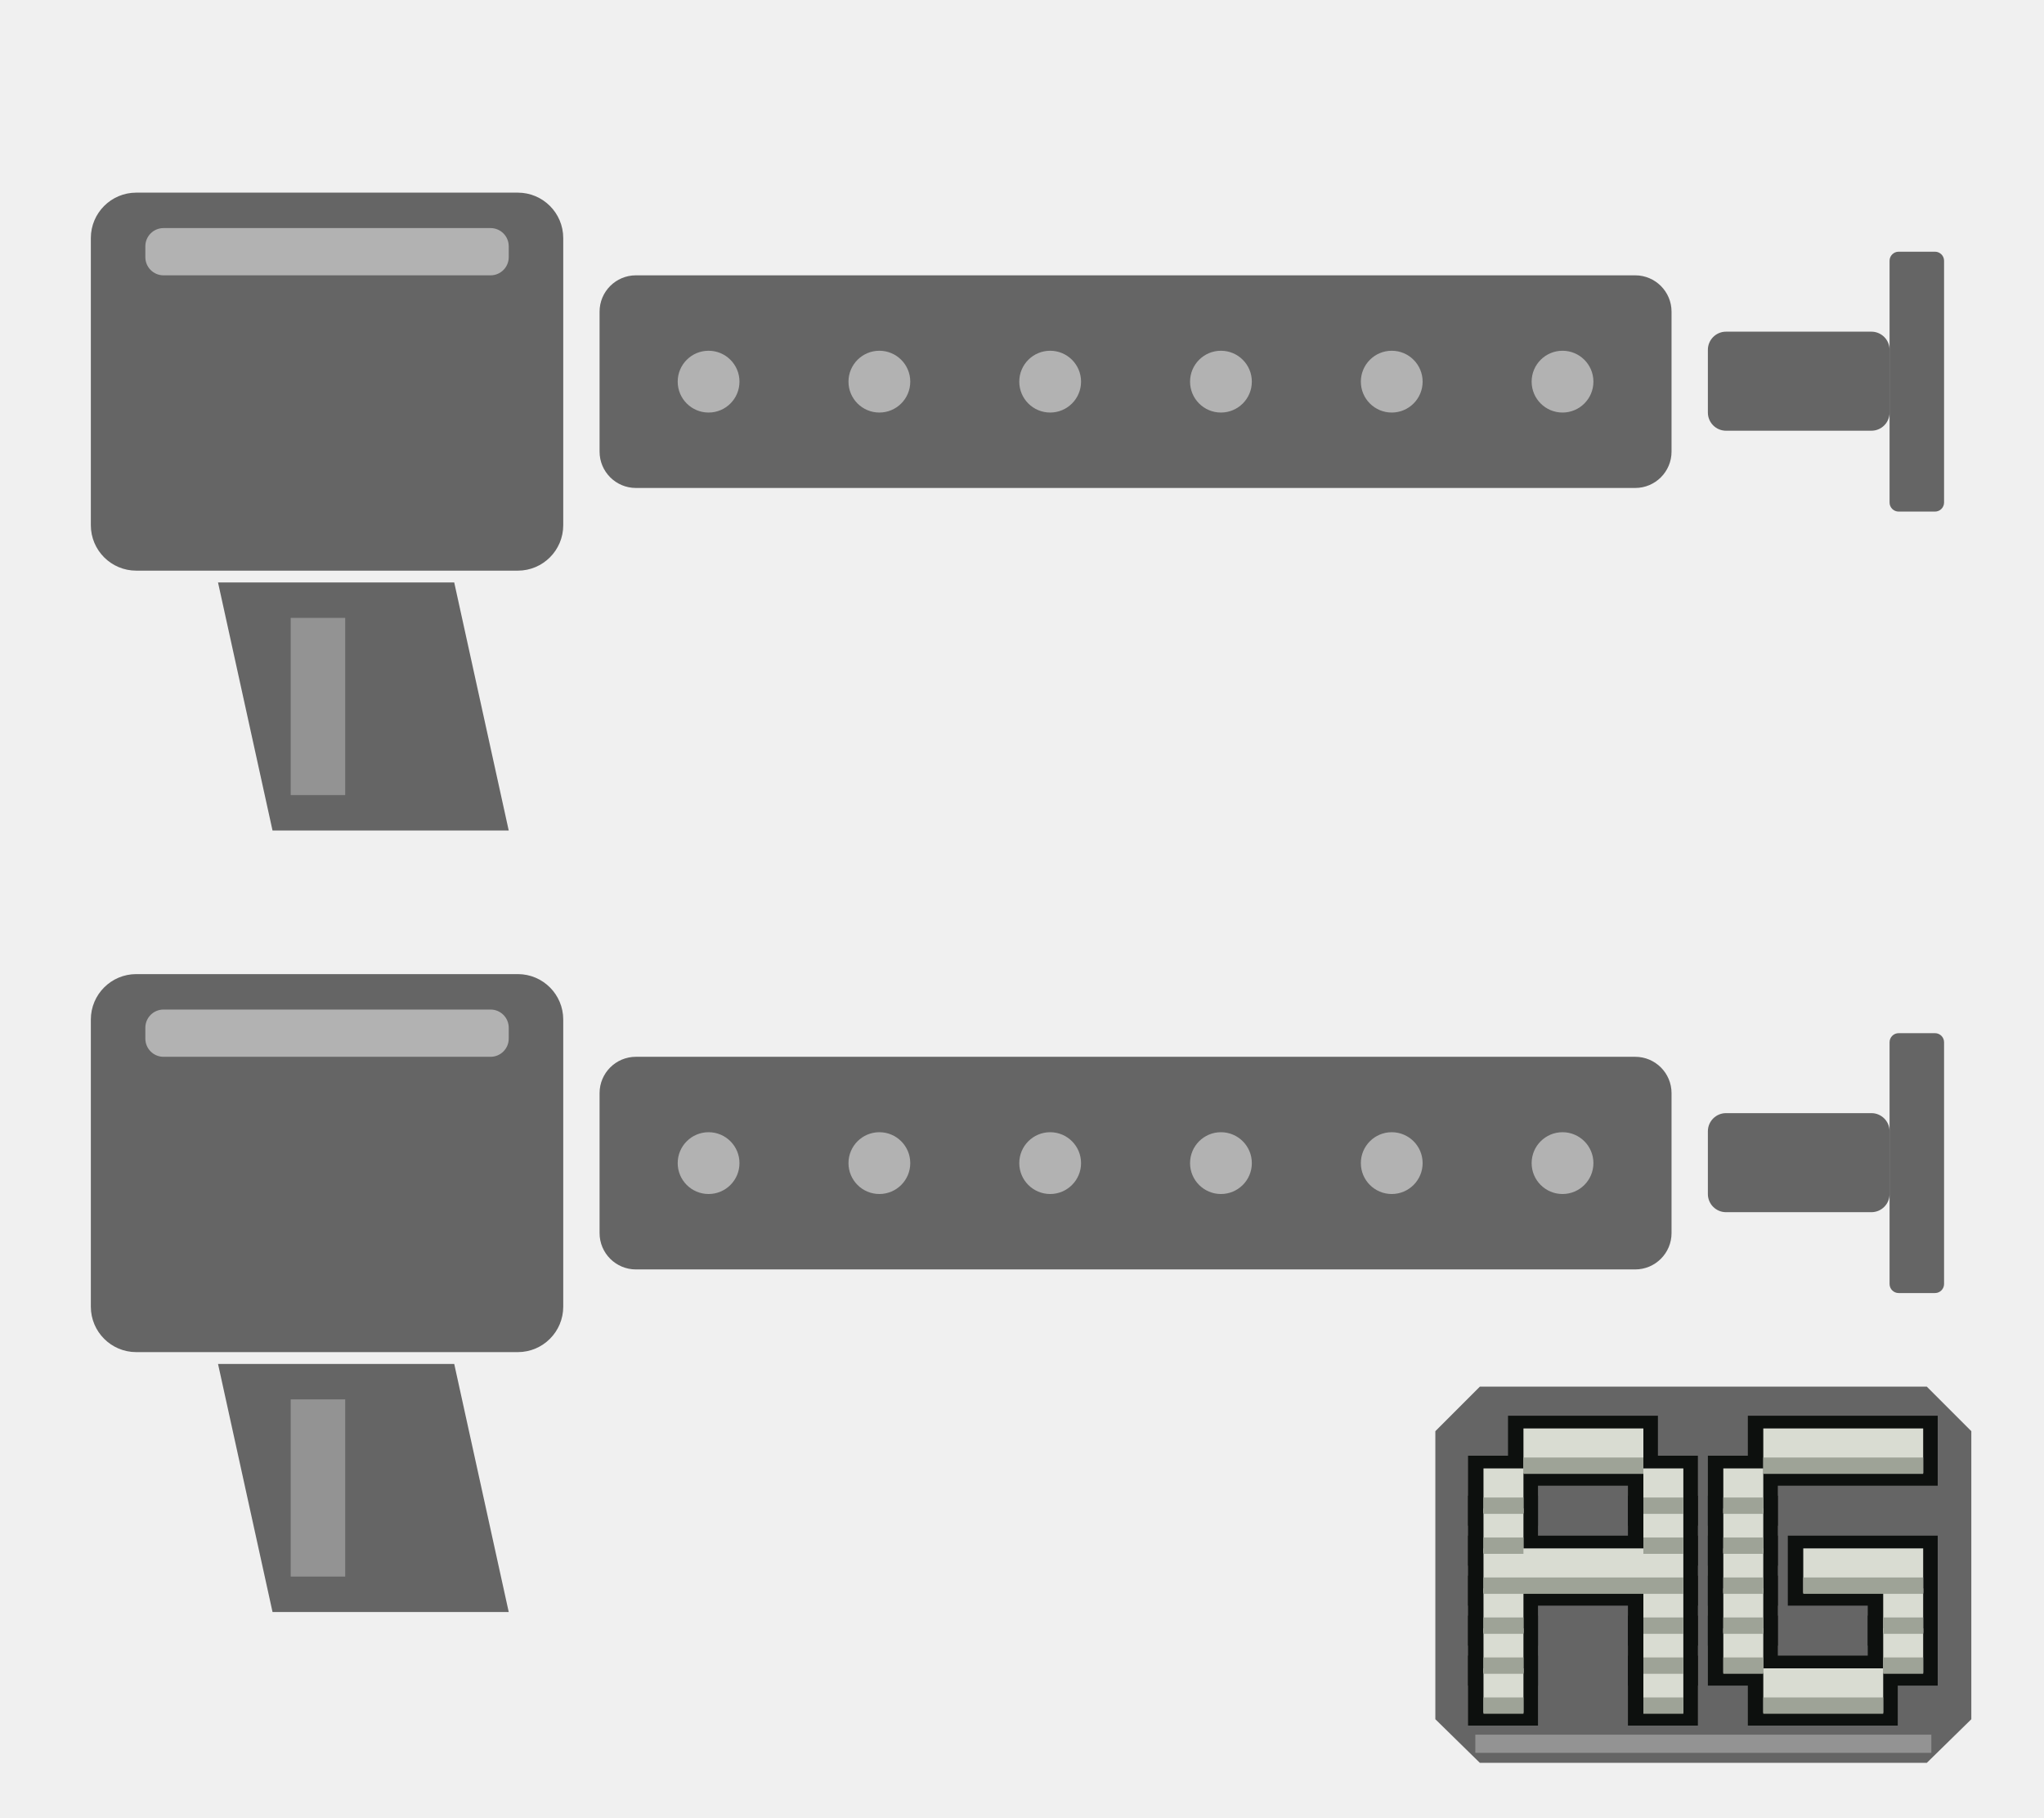
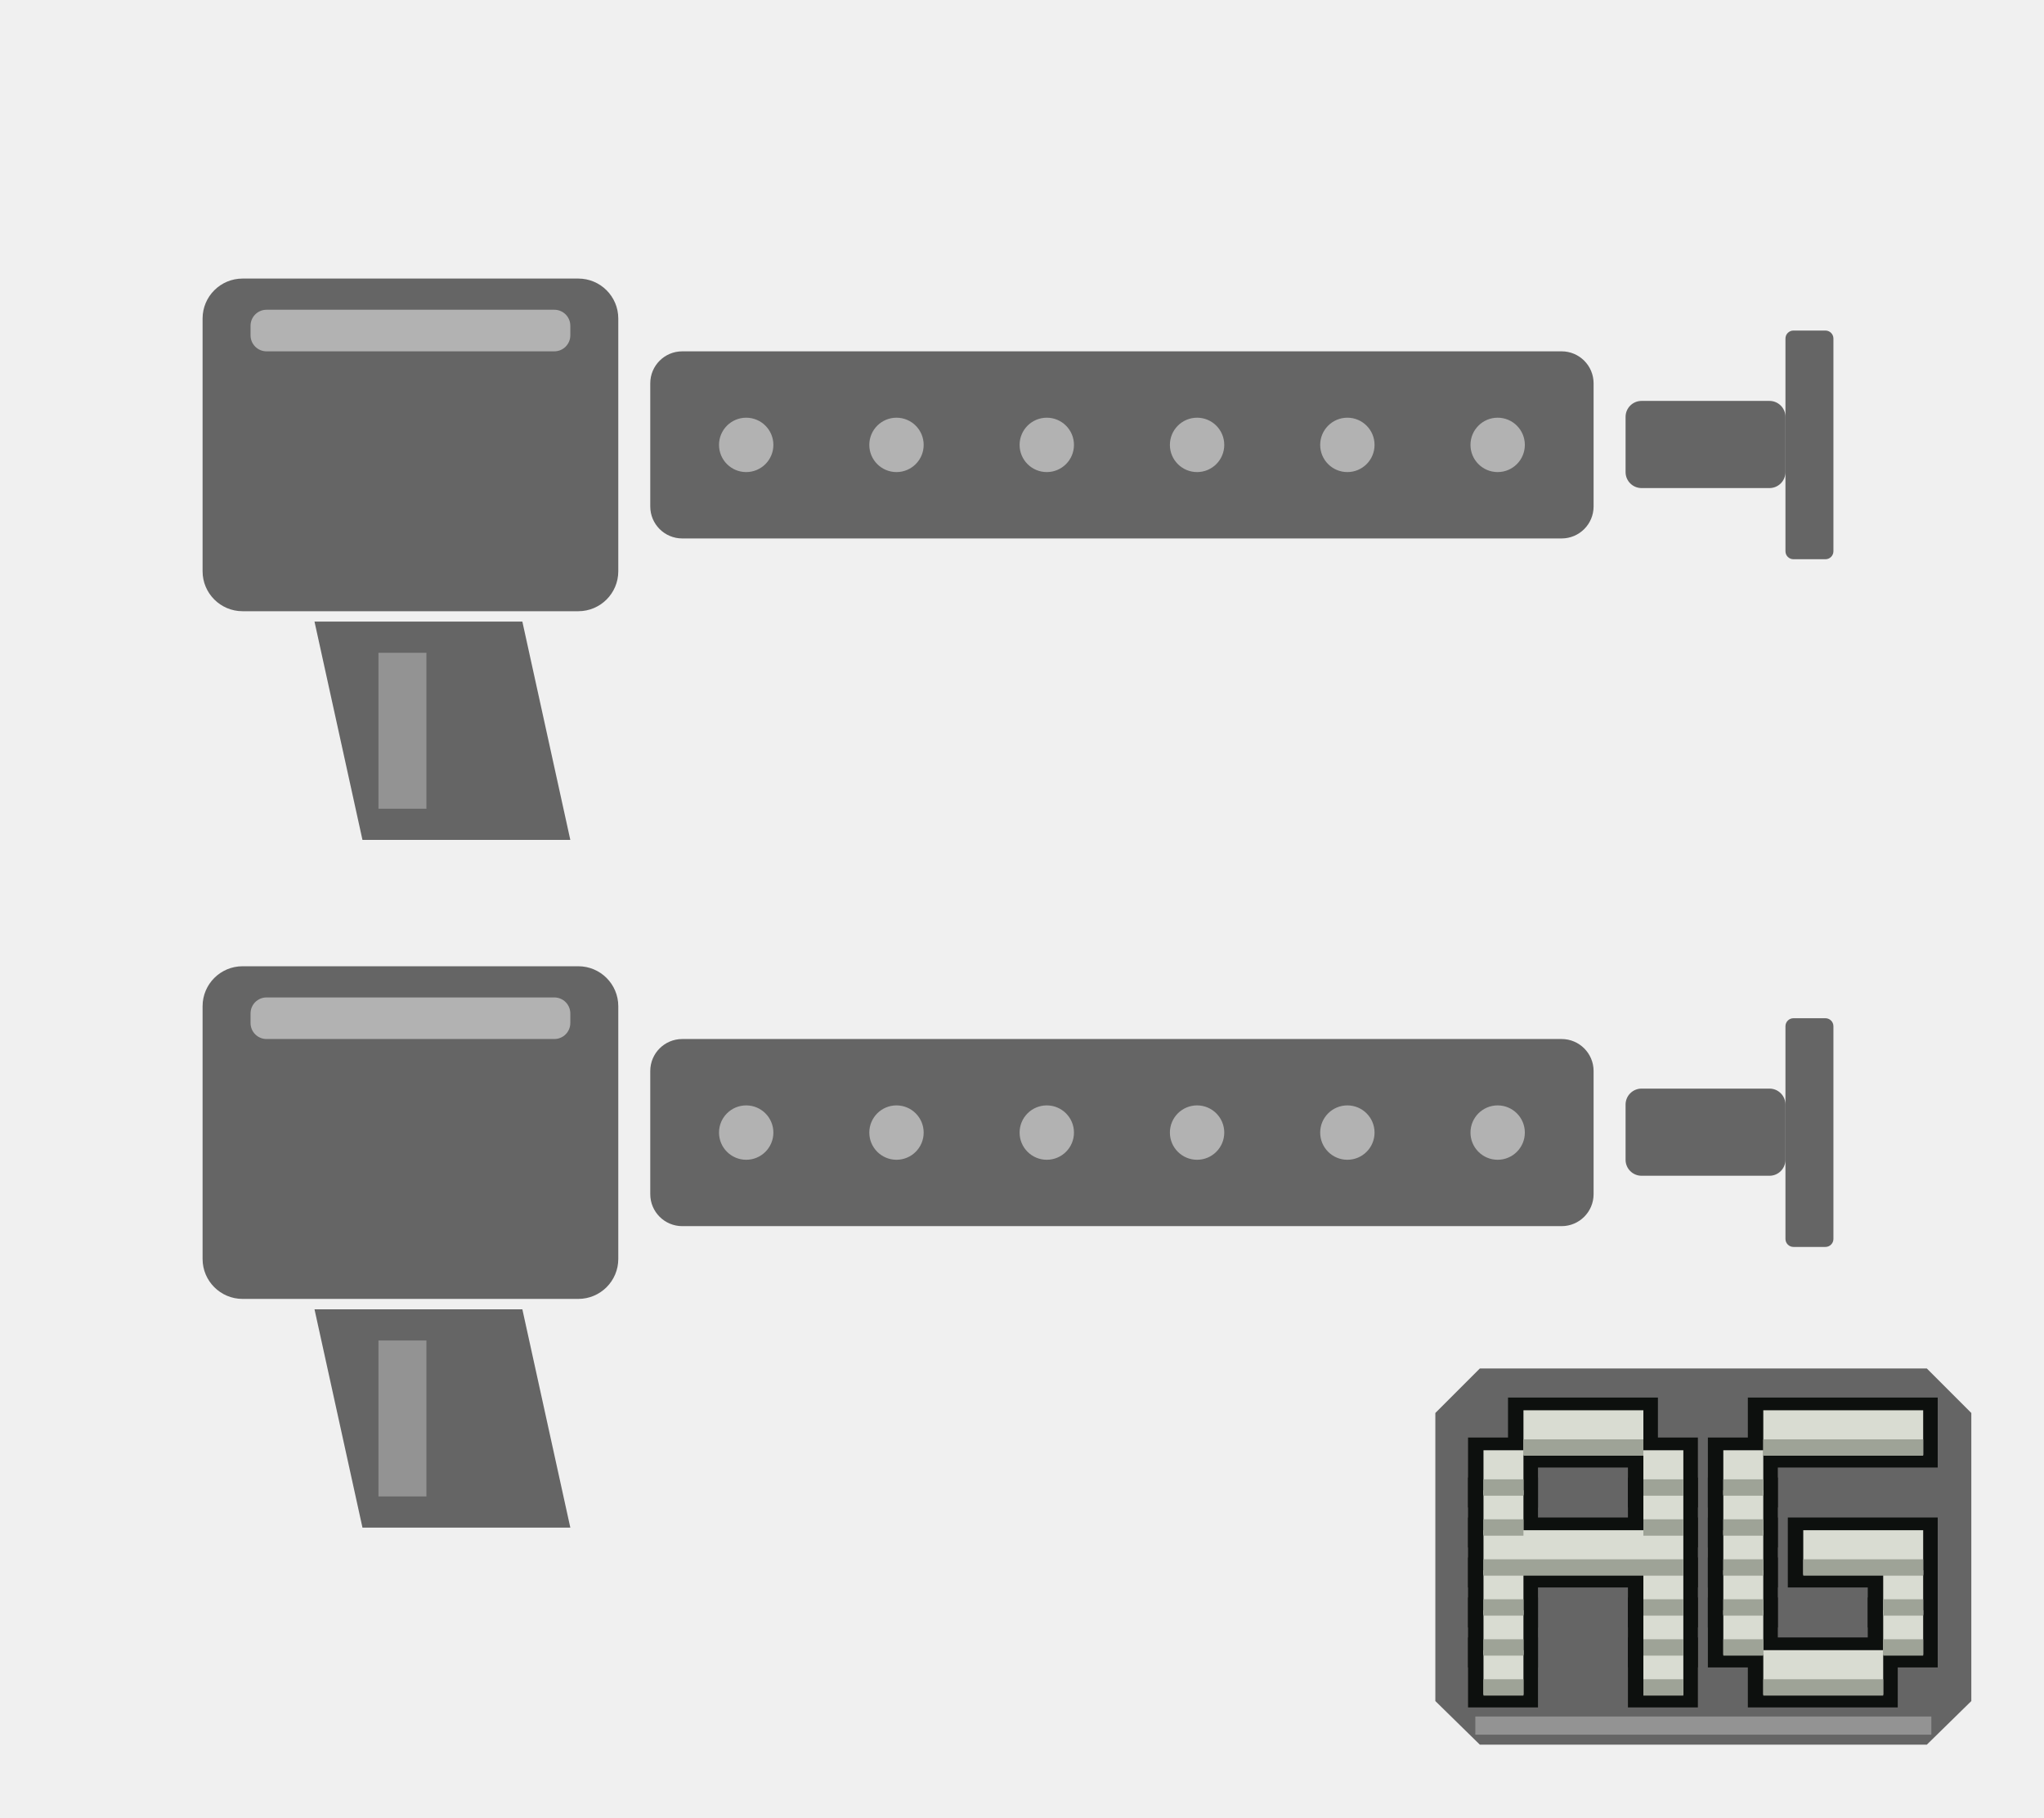
<svg xmlns="http://www.w3.org/2000/svg" viewBox="0 0 225 200">
-   <rect x="10" y="21.2" width="52" height="41.6" rx="5" fill="#000000" fill-opacity="0.58" />
-   <rect x="16" y="25.1" width="40" height="5.2" rx="2" fill="#ffffff" fill-opacity="0.5" />
-   <rect x="66" y="30.3" width="118" height="23.4" rx="4" fill="#000000" fill-opacity="0.58" />
-   <ellipse cx="78" cy="42" rx="3.4" ry="3.4" fill="#ffffff" fill-opacity="0.5" />
-   <ellipse cx="96.8" cy="42" rx="3.4" ry="3.4" fill="#ffffff" fill-opacity="0.5" />
-   <ellipse cx="115.6" cy="42" rx="3.4" ry="3.4" fill="#ffffff" fill-opacity="0.5" />
-   <ellipse cx="134.4" cy="42" rx="3.4" ry="3.4" fill="#ffffff" fill-opacity="0.5" />
-   <ellipse cx="153.2" cy="42" rx="3.4" ry="3.4" fill="#ffffff" fill-opacity="0.5" />
-   <ellipse cx="172" cy="42" rx="3.4" ry="3.4" fill="#ffffff" fill-opacity="0.5" />
-   <rect x="188" y="36.5" width="20" height="10.9" rx="2" fill="#000000" fill-opacity="0.58" />
-   <rect x="208" y="27.7" width="6" height="28.6" rx="1" fill="#000000" fill-opacity="0.58" />
-   <polygon points="24,64.1 50,64.1 56,91.4 30,91.4" fill="#000000" fill-opacity="0.58" />
-   <rect x="32" y="68" width="6" height="19.5" fill="#ffffff" fill-opacity="0.3" />
-   <rect x="10" y="107.2" width="52" height="41.6" rx="5" fill="#000000" fill-opacity="0.58" />
-   <rect x="16" y="111.1" width="40" height="5.2" rx="2" fill="#ffffff" fill-opacity="0.5" />
-   <rect x="66" y="116.3" width="118" height="23.4" rx="4" fill="#000000" fill-opacity="0.58" />
-   <ellipse cx="78" cy="128" rx="3.4" ry="3.4" fill="#ffffff" fill-opacity="0.5" />
-   <ellipse cx="96.8" cy="128" rx="3.4" ry="3.4" fill="#ffffff" fill-opacity="0.5" />
-   <ellipse cx="115.6" cy="128" rx="3.4" ry="3.4" fill="#ffffff" fill-opacity="0.5" />
-   <ellipse cx="134.4" cy="128" rx="3.4" ry="3.4" fill="#ffffff" fill-opacity="0.5" />
-   <ellipse cx="153.2" cy="128" rx="3.4" ry="3.4" fill="#ffffff" fill-opacity="0.5" />
-   <ellipse cx="172" cy="128" rx="3.4" ry="3.4" fill="#ffffff" fill-opacity="0.5" />
-   <rect x="188" y="122.5" width="20" height="10.9" rx="2" fill="#000000" fill-opacity="0.58" />
-   <rect x="208" y="113.7" width="6" height="28.6" rx="1" fill="#000000" fill-opacity="0.58" />
-   <polygon points="24,150.1 50,150.1 56,177.4 30,177.4" fill="#000000" fill-opacity="0.58" />
-   <rect x="32" y="154" width="6" height="19.5" fill="#ffffff" fill-opacity="0.3" />
-   <polygon points="162.9,152.6 212.1,152.6 217,157.5 217,189.2 212.1,194 162.9,194 158,189.2 158,157.5" fill="#000000" fill-opacity="0.58" />
-   <rect x="162.4" y="190.9" width="50.2" height="2" fill="#ffffff" fill-opacity="0.3" />
-   <rect x="166" y="155.8" width="16.5" height="7.7" fill="#0d100e" />
-   <rect x="161.6" y="160.2" width="7.7" height="7.7" fill="#0d100e" />
-   <rect x="179.2" y="160.2" width="7.7" height="7.7" fill="#0d100e" />
-   <rect x="161.6" y="164.6" width="7.7" height="7.7" fill="#0d100e" />
-   <rect x="179.2" y="164.6" width="7.7" height="7.7" fill="#0d100e" />
-   <rect x="161.6" y="169" width="25.3" height="7.7" fill="#0d100e" />
-   <rect x="161.6" y="173.4" width="7.7" height="7.7" fill="#0d100e" />
-   <rect x="179.2" y="173.4" width="7.7" height="7.7" fill="#0d100e" />
-   <rect x="161.6" y="177.8" width="7.7" height="7.7" fill="#0d100e" />
-   <rect x="179.2" y="177.8" width="7.7" height="7.7" fill="#0d100e" />
-   <rect x="161.6" y="182.2" width="7.7" height="7.7" fill="#0d100e" />
-   <rect x="179.2" y="182.2" width="7.7" height="7.7" fill="#0d100e" />
-   <rect x="192.4" y="155.8" width="20.9" height="7.7" fill="#0d100e" />
-   <rect x="188" y="160.2" width="7.7" height="7.7" fill="#0d100e" />
-   <rect x="188" y="164.6" width="7.7" height="7.7" fill="#0d100e" />
-   <rect x="188" y="169" width="7.7" height="7.7" fill="#0d100e" />
-   <rect x="196.8" y="169" width="16.5" height="7.7" fill="#0d100e" />
-   <rect x="188" y="173.4" width="7.7" height="7.7" fill="#0d100e" />
-   <rect x="205.6" y="173.4" width="7.7" height="7.7" fill="#0d100e" />
-   <rect x="188" y="177.8" width="7.7" height="7.7" fill="#0d100e" />
-   <rect x="205.6" y="177.8" width="7.7" height="7.7" fill="#0d100e" />
-   <rect x="192.4" y="182.2" width="16.5" height="7.7" fill="#0d100e" />
-   <rect x="167.7" y="157.2" width="13.2" height="4.9" fill="#d9dcd2" />
-   <rect x="163.3" y="161.6" width="4.4" height="4.9" fill="#d9dcd2" />
-   <rect x="180.9" y="161.6" width="4.4" height="4.9" fill="#d9dcd2" />
-   <rect x="163.3" y="166" width="4.4" height="4.9" fill="#d9dcd2" />
-   <rect x="180.9" y="166" width="4.4" height="4.9" fill="#d9dcd2" />
-   <rect x="163.3" y="170.4" width="22" height="4.9" fill="#d9dcd2" />
-   <rect x="163.3" y="174.8" width="4.4" height="4.9" fill="#d9dcd2" />
-   <rect x="180.9" y="174.8" width="4.4" height="4.9" fill="#d9dcd2" />
-   <rect x="163.3" y="179.2" width="4.4" height="4.9" fill="#d9dcd2" />
-   <rect x="180.9" y="179.2" width="4.4" height="4.9" fill="#d9dcd2" />
-   <rect x="163.3" y="183.6" width="4.4" height="4.9" fill="#d9dcd2" />
-   <rect x="180.9" y="183.6" width="4.4" height="4.9" fill="#d9dcd2" />
-   <rect x="194.1" y="157.2" width="17.6" height="4.9" fill="#d9dcd2" />
-   <rect x="189.7" y="161.6" width="4.4" height="4.9" fill="#d9dcd2" />
-   <rect x="189.7" y="166" width="4.4" height="4.9" fill="#d9dcd2" />
-   <rect x="189.7" y="170.4" width="4.4" height="4.9" fill="#d9dcd2" />
-   <rect x="198.5" y="170.4" width="13.2" height="4.9" fill="#d9dcd2" />
-   <rect x="189.7" y="174.8" width="4.4" height="4.9" fill="#d9dcd2" />
-   <rect x="207.3" y="174.8" width="4.4" height="4.9" fill="#d9dcd2" />
-   <rect x="189.7" y="179.2" width="4.4" height="4.9" fill="#d9dcd2" />
-   <rect x="207.3" y="179.2" width="4.4" height="4.9" fill="#d9dcd2" />
-   <rect x="194.1" y="183.6" width="13.2" height="4.9" fill="#d9dcd2" />
-   <rect x="167.7" y="160.4" width="13.2" height="1.8" fill="#9ea397" />
-   <rect x="163.3" y="164.8" width="4.4" height="1.8" fill="#9ea397" />
-   <rect x="180.9" y="164.8" width="4.4" height="1.8" fill="#9ea397" />
-   <rect x="163.3" y="169.2" width="4.4" height="1.8" fill="#9ea397" />
-   <rect x="180.9" y="169.2" width="4.4" height="1.8" fill="#9ea397" />
-   <rect x="163.3" y="173.6" width="22" height="1.8" fill="#9ea397" />
-   <rect x="163.3" y="178" width="4.4" height="1.8" fill="#9ea397" />
-   <rect x="180.9" y="178" width="4.4" height="1.8" fill="#9ea397" />
-   <rect x="163.3" y="182.4" width="4.4" height="1.8" fill="#9ea397" />
-   <rect x="180.9" y="182.4" width="4.4" height="1.8" fill="#9ea397" />
-   <rect x="163.3" y="186.8" width="4.4" height="1.8" fill="#9ea397" />
-   <rect x="180.9" y="186.8" width="4.4" height="1.8" fill="#9ea397" />
-   <rect x="194.1" y="160.4" width="17.6" height="1.8" fill="#9ea397" />
-   <rect x="189.7" y="164.8" width="4.4" height="1.8" fill="#9ea397" />
-   <rect x="189.7" y="169.2" width="4.4" height="1.8" fill="#9ea397" />
-   <rect x="189.7" y="173.6" width="4.4" height="1.8" fill="#9ea397" />
-   <rect x="198.5" y="173.6" width="13.2" height="1.8" fill="#9ea397" />
-   <rect x="189.7" y="178" width="4.4" height="1.8" fill="#9ea397" />
-   <rect x="207.3" y="178" width="4.4" height="1.8" fill="#9ea397" />
-   <rect x="189.7" y="182.4" width="4.4" height="1.8" fill="#9ea397" />
-   <rect x="207.3" y="182.4" width="4.4" height="1.8" fill="#9ea397" />
-   <rect x="194.1" y="186.8" width="13.2" height="1.8" fill="#9ea397" />
+   <g transform="translate(13.5 12) scale(0.88)">
+     <rect x="10" y="21.2" width="52" height="41.6" rx="5" fill="#000000" fill-opacity="0.58" />
+     <rect x="16" y="25.1" width="40" height="5.2" rx="2" fill="#ffffff" fill-opacity="0.5" />
+     <rect x="66" y="30.3" width="118" height="23.4" rx="4" fill="#000000" fill-opacity="0.58" />
+     <ellipse cx="78" cy="42" rx="3.4" ry="3.4" fill="#ffffff" fill-opacity="0.5" />
+     <ellipse cx="96.8" cy="42" rx="3.4" ry="3.4" fill="#ffffff" fill-opacity="0.5" />
+     <ellipse cx="115.6" cy="42" rx="3.4" ry="3.4" fill="#ffffff" fill-opacity="0.5" />
+     <ellipse cx="134.4" cy="42" rx="3.4" ry="3.4" fill="#ffffff" fill-opacity="0.5" />
+     <ellipse cx="153.2" cy="42" rx="3.4" ry="3.4" fill="#ffffff" fill-opacity="0.5" />
+     <ellipse cx="172" cy="42" rx="3.4" ry="3.4" fill="#ffffff" fill-opacity="0.5" />
+     <rect x="188" y="36.5" width="20" height="10.9" rx="2" fill="#000000" fill-opacity="0.58" />
+     <rect x="208" y="27.7" width="6" height="28.6" rx="1" fill="#000000" fill-opacity="0.58" />
+     <polygon points="24,64.1 50,64.1 56,91.4 30,91.4" fill="#000000" fill-opacity="0.58" />
+     <rect x="32" y="68" width="6" height="19.5" fill="#ffffff" fill-opacity="0.3" />
+     <rect x="10" y="107.2" width="52" height="41.6" rx="5" fill="#000000" fill-opacity="0.58" />
+     <rect x="16" y="111.1" width="40" height="5.2" rx="2" fill="#ffffff" fill-opacity="0.5" />
+     <rect x="66" y="116.3" width="118" height="23.4" rx="4" fill="#000000" fill-opacity="0.58" />
+     <ellipse cx="78" cy="128" rx="3.4" ry="3.4" fill="#ffffff" fill-opacity="0.5" />
+     <ellipse cx="96.8" cy="128" rx="3.4" ry="3.4" fill="#ffffff" fill-opacity="0.5" />
+     <ellipse cx="115.6" cy="128" rx="3.4" ry="3.4" fill="#ffffff" fill-opacity="0.5" />
+     <ellipse cx="134.4" cy="128" rx="3.4" ry="3.4" fill="#ffffff" fill-opacity="0.5" />
+     <ellipse cx="153.2" cy="128" rx="3.4" ry="3.4" fill="#ffffff" fill-opacity="0.5" />
+     <ellipse cx="172" cy="128" rx="3.4" ry="3.4" fill="#ffffff" fill-opacity="0.5" />
+     <rect x="188" y="122.5" width="20" height="10.9" rx="2" fill="#000000" fill-opacity="0.58" />
+     <rect x="208" y="113.7" width="6" height="28.6" rx="1" fill="#000000" fill-opacity="0.58" />
+     <polygon points="24,150.1 50,150.1 56,177.4 30,177.4" fill="#000000" fill-opacity="0.58" />
+     <rect x="32" y="154" width="6" height="19.5" fill="#ffffff" fill-opacity="0.3" />
+   </g>
+   <polygon points="162.9,150.6 212.1,150.6 217,155.5 217,187.2 212.1,192 162.9,192 158,187.2 158,155.5" fill="#000000" fill-opacity="0.58" />
+   <rect x="162.4" y="188.9" width="50.2" height="2" fill="#ffffff" fill-opacity="0.3" />
+   <rect x="166" y="153.8" width="16.5" height="7.7" fill="#0d100e" />
+   <rect x="161.6" y="158.2" width="7.7" height="7.7" fill="#0d100e" />
+   <rect x="179.2" y="158.2" width="7.7" height="7.7" fill="#0d100e" />
+   <rect x="161.6" y="162.6" width="7.7" height="7.7" fill="#0d100e" />
+   <rect x="179.2" y="162.6" width="7.7" height="7.7" fill="#0d100e" />
+   <rect x="161.6" y="167" width="25.3" height="7.7" fill="#0d100e" />
+   <rect x="161.6" y="171.4" width="7.7" height="7.7" fill="#0d100e" />
+   <rect x="179.2" y="171.4" width="7.7" height="7.7" fill="#0d100e" />
+   <rect x="161.6" y="175.8" width="7.7" height="7.7" fill="#0d100e" />
+   <rect x="179.2" y="175.8" width="7.7" height="7.7" fill="#0d100e" />
+   <rect x="161.6" y="180.2" width="7.7" height="7.7" fill="#0d100e" />
+   <rect x="179.2" y="180.2" width="7.7" height="7.7" fill="#0d100e" />
+   <rect x="192.4" y="153.8" width="20.9" height="7.7" fill="#0d100e" />
+   <rect x="188" y="158.2" width="7.7" height="7.7" fill="#0d100e" />
+   <rect x="188" y="162.6" width="7.7" height="7.7" fill="#0d100e" />
+   <rect x="188" y="167" width="7.7" height="7.7" fill="#0d100e" />
+   <rect x="196.8" y="167" width="16.5" height="7.7" fill="#0d100e" />
+   <rect x="188" y="171.4" width="7.7" height="7.7" fill="#0d100e" />
+   <rect x="205.6" y="171.4" width="7.7" height="7.7" fill="#0d100e" />
+   <rect x="188" y="175.8" width="7.7" height="7.7" fill="#0d100e" />
+   <rect x="205.6" y="175.8" width="7.7" height="7.7" fill="#0d100e" />
+   <rect x="192.4" y="180.2" width="16.5" height="7.7" fill="#0d100e" />
+   <rect x="167.7" y="155.2" width="13.2" height="4.9" fill="#d9dcd2" />
+   <rect x="163.3" y="159.6" width="4.4" height="4.9" fill="#d9dcd2" />
+   <rect x="180.9" y="159.6" width="4.4" height="4.9" fill="#d9dcd2" />
+   <rect x="163.3" y="164" width="4.4" height="4.9" fill="#d9dcd2" />
+   <rect x="180.9" y="164" width="4.4" height="4.9" fill="#d9dcd2" />
+   <rect x="163.3" y="168.4" width="22" height="4.9" fill="#d9dcd2" />
+   <rect x="163.3" y="172.8" width="4.4" height="4.9" fill="#d9dcd2" />
+   <rect x="180.9" y="172.8" width="4.4" height="4.9" fill="#d9dcd2" />
+   <rect x="163.3" y="177.2" width="4.4" height="4.9" fill="#d9dcd2" />
+   <rect x="180.9" y="177.2" width="4.4" height="4.9" fill="#d9dcd2" />
+   <rect x="163.3" y="181.6" width="4.4" height="4.9" fill="#d9dcd2" />
+   <rect x="180.9" y="181.6" width="4.4" height="4.9" fill="#d9dcd2" />
+   <rect x="194.1" y="155.2" width="17.6" height="4.9" fill="#d9dcd2" />
+   <rect x="189.7" y="159.6" width="4.4" height="4.9" fill="#d9dcd2" />
+   <rect x="189.7" y="164" width="4.4" height="4.9" fill="#d9dcd2" />
+   <rect x="189.7" y="168.4" width="4.4" height="4.9" fill="#d9dcd2" />
+   <rect x="198.5" y="168.4" width="13.2" height="4.9" fill="#d9dcd2" />
+   <rect x="189.7" y="172.8" width="4.4" height="4.9" fill="#d9dcd2" />
+   <rect x="207.3" y="172.8" width="4.4" height="4.9" fill="#d9dcd2" />
+   <rect x="189.7" y="177.2" width="4.4" height="4.9" fill="#d9dcd2" />
+   <rect x="207.3" y="177.2" width="4.4" height="4.9" fill="#d9dcd2" />
+   <rect x="194.1" y="181.6" width="13.2" height="4.9" fill="#d9dcd2" />
+   <rect x="167.7" y="158.4" width="13.2" height="1.8" fill="#9ea397" />
+   <rect x="163.3" y="162.8" width="4.4" height="1.8" fill="#9ea397" />
+   <rect x="180.9" y="162.8" width="4.4" height="1.8" fill="#9ea397" />
+   <rect x="163.3" y="167.2" width="4.4" height="1.8" fill="#9ea397" />
+   <rect x="180.9" y="167.2" width="4.4" height="1.8" fill="#9ea397" />
+   <rect x="163.3" y="171.6" width="22" height="1.8" fill="#9ea397" />
+   <rect x="163.3" y="176" width="4.4" height="1.8" fill="#9ea397" />
+   <rect x="180.9" y="176" width="4.4" height="1.8" fill="#9ea397" />
+   <rect x="163.3" y="180.4" width="4.4" height="1.8" fill="#9ea397" />
+   <rect x="180.9" y="180.4" width="4.4" height="1.8" fill="#9ea397" />
+   <rect x="163.3" y="184.8" width="4.4" height="1.8" fill="#9ea397" />
+   <rect x="180.9" y="184.8" width="4.4" height="1.8" fill="#9ea397" />
+   <rect x="194.1" y="158.4" width="17.6" height="1.8" fill="#9ea397" />
+   <rect x="189.7" y="162.8" width="4.4" height="1.8" fill="#9ea397" />
+   <rect x="189.7" y="167.2" width="4.4" height="1.8" fill="#9ea397" />
+   <rect x="189.7" y="171.6" width="4.4" height="1.8" fill="#9ea397" />
+   <rect x="198.5" y="171.6" width="13.2" height="1.8" fill="#9ea397" />
+   <rect x="189.7" y="176" width="4.4" height="1.8" fill="#9ea397" />
+   <rect x="207.3" y="176" width="4.4" height="1.8" fill="#9ea397" />
+   <rect x="189.7" y="180.4" width="4.4" height="1.8" fill="#9ea397" />
+   <rect x="207.3" y="180.4" width="4.4" height="1.8" fill="#9ea397" />
+   <rect x="194.1" y="184.8" width="13.2" height="1.8" fill="#9ea397" />
</svg>
